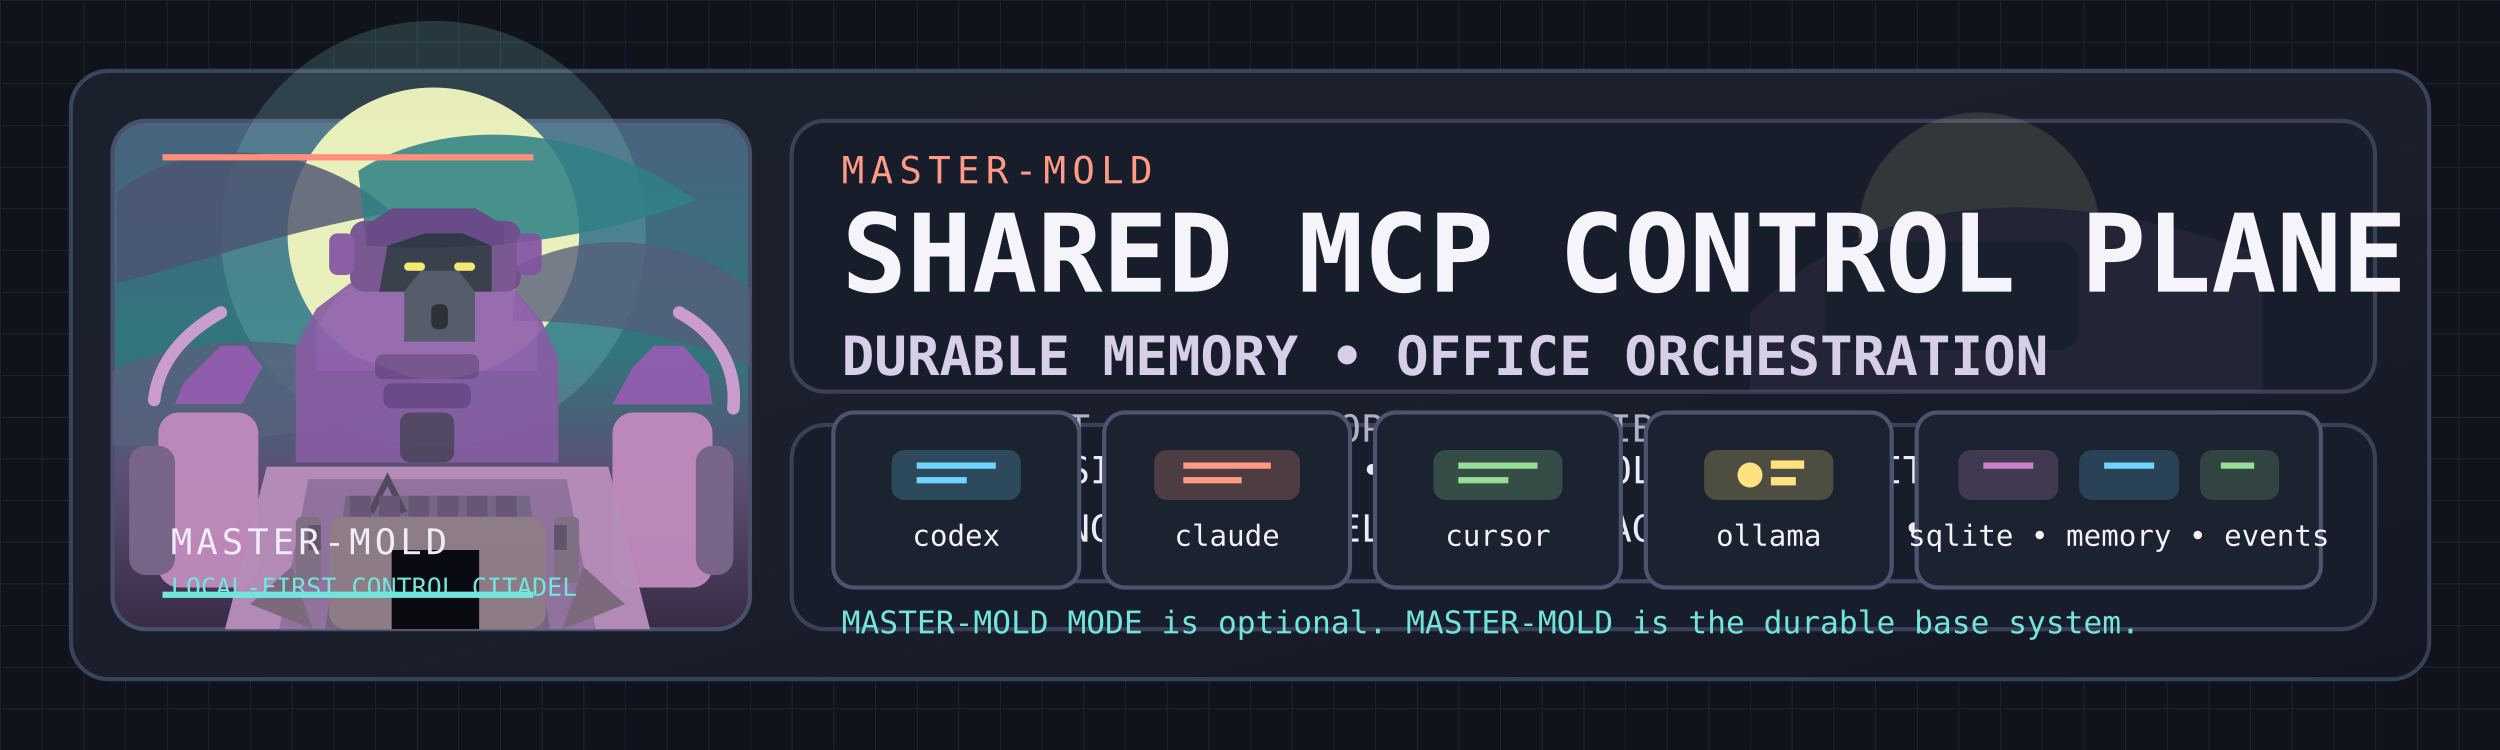
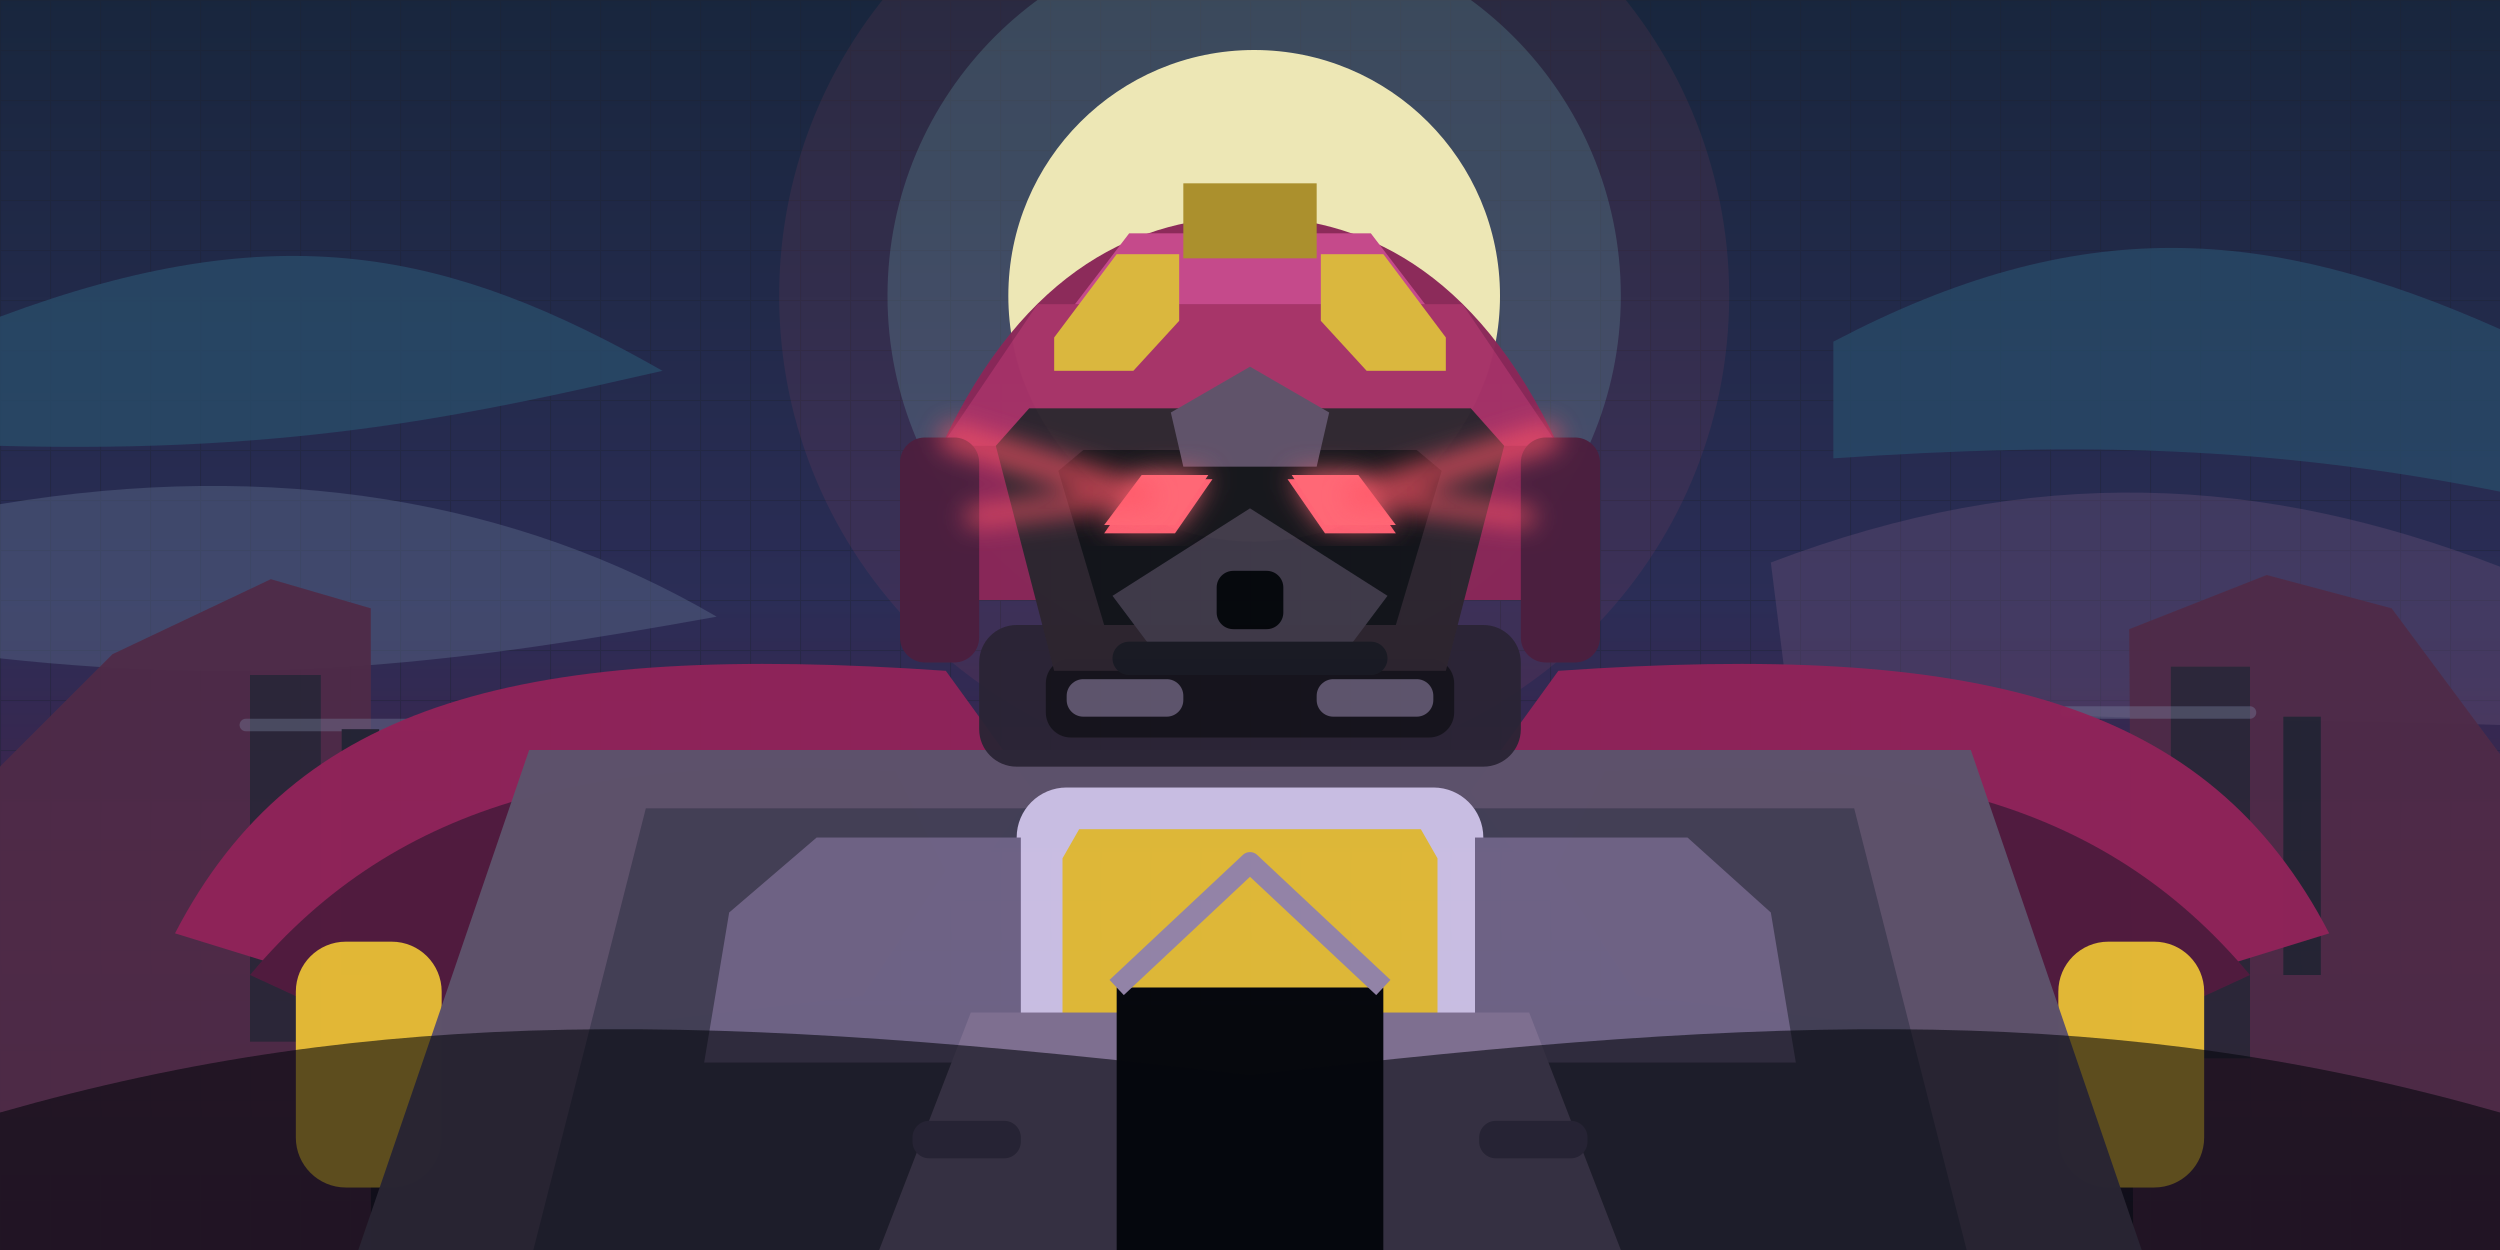
- <svg xmlns="http://www.w3.org/2000/svg" viewBox="0 0 1200 360" role="img" aria-labelledby="title desc">
-   <rect width="1200" height="360" fill="#10131c" />
-   <rect width="1200" height="360" fill="url(#grid)" />
-   <rect x="34" y="34" width="1132" height="292" rx="18" fill="#141926" stroke="#394058" stroke-width="2" />
-   <rect x="34" y="34" width="1132" height="292" rx="18" fill="url(#panelSheen)" />
-   <rect x="54" y="58" width="306" height="244" rx="16" fill="url(#sky)" stroke="#48506b" stroke-width="2" />
-   <rect x="380" y="58" width="760" height="130" rx="16" fill="#171d2a" stroke="#394058" stroke-width="2" />
-   <rect x="380" y="204" width="760" height="98" rx="16" fill="#171d2a" stroke="#394058" stroke-width="2" />
-   <circle cx="208" cy="112" r="70" fill="#fff4b5" opacity="0.96" />
-   <circle cx="208" cy="112" r="102" fill="#9ff6ee" opacity="0.16" />
-   <path d="M56 92 C96 62, 154 70, 188 102 C132 112, 96 126, 56 136 Z" fill="#4d5470" opacity="0.82" />
-   <path d="M172 82 C212 56, 280 58, 334 96 C294 112, 238 122, 176 118 Z" fill="#2e8184" opacity="0.86" />
-   <path d="M248 128 C282 110, 326 112, 360 138 L360 176 C322 160, 286 154, 246 154 Z" fill="#555d7a" opacity="0.78" />
-   <path d="M54 178 C102 156, 162 160, 214 190 C162 206, 106 216, 54 214 Z" fill="#59607c" opacity="0.78" />
-   <g opacity="0.92">
-     <path d="M142 166 L152 148 L168 136 L186 130 L230 130 L246 138 L260 154 L268 172 L268 222 L142 222 Z" fill="#875ca3" />
-     <path d="M152 156 L164 140 L186 128 L226 128 L246 138 L258 154 L258 178 L152 178 Z" fill="#9162ae" />
-     <rect x="168" y="106" width="82" height="34" rx="7" fill="#714b8e" />
-     <rect x="158" y="112" width="12" height="20" rx="4" fill="#8353a3" />
-     <rect x="248" y="112" width="12" height="20" rx="4" fill="#8353a3" />
-     <path d="M176 108 L188 100 L228 100 L242 108 L242 118 L176 118 Z" fill="#6a4587" />
-     <path d="M186 118 L204 112 L222 112 L236 118 L236 140 L182 140 Z" fill="#2d3242" />
-     <path d="M194 140 L202 130 L220 130 L228 140 L228 164 L194 164 Z" fill="#494f64" />
-     <rect x="194" y="126" width="10" height="4" rx="2" fill="#f5e86d" />
-     <rect x="218" y="126" width="10" height="4" rx="2" fill="#f5e86d" />
-     <rect x="207" y="146" width="8" height="12" rx="3" fill="#1c202e" />
-     <rect x="180" y="170" width="50" height="12" rx="4" fill="#6e4a8a" />
-     <rect x="184" y="184" width="42" height="12" rx="4" fill="#6b4788" />
-     <rect x="192" y="198" width="26" height="24" rx="5" fill="#514562" />
-   </g>
-   <g opacity="0.96">
-     <rect x="76" y="198" width="48" height="84" rx="10" fill="#c08abb" />
-     <rect x="62" y="214" width="22" height="62" rx="8" fill="#7a6688" />
-     <rect x="294" y="198" width="48" height="84" rx="10" fill="#c08abb" />
-     <rect x="334" y="214" width="18" height="62" rx="8" fill="#7a6688" />
-     <path d="M84 194 L88 184 L106 166 L118 166 L126 176 L116 194 Z" fill="#935db0" />
-     <path d="M294 194 L304 176 L314 166 L328 166 L340 180 L342 194 Z" fill="#935db0" />
-     <path d="M74 192 C76 174, 88 160, 106 150" fill="none" stroke="#cf9fd0" stroke-width="6" stroke-linecap="round" />
-     <path d="M326 150 C344 160, 354 176, 352 196" fill="none" stroke="#cf9fd0" stroke-width="6" stroke-linecap="round" />
+ <svg xmlns="http://www.w3.org/2000/svg" viewBox="0 0 1200 600" role="img" aria-labelledby="title desc">
+   <rect width="1200" height="600" fill="#090d16" />
+   <rect width="1200" height="600" fill="url(#sky)" />
+   <rect width="1200" height="600" fill="url(#grid)" opacity="0.38" />
+   <circle cx="602" cy="142" r="118" fill="#fff1b1" />
+   <circle cx="602" cy="142" r="176" fill="#86fff0" opacity="0.16" />
+   <circle cx="602" cy="142" r="228" fill="#ff5f72" opacity="0.08" />
+   <path d="M0 152 C134 102, 216 120, 318 178 C230 198, 144 218, 0 214 Z" fill="#284a68" opacity="0.82" />
+   <path d="M880 164 C998 102, 1088 108, 1200 158 L1200 236 C1090 214, 998 212, 880 220 Z" fill="#284a68" opacity="0.78" />
+   <path d="M0 242 C132 220, 248 240, 344 296 C222 318, 128 330, 0 316 Z" fill="#556383" opacity="0.5" />
+   <path d="M850 270 C976 222, 1086 228, 1200 272 L1200 348 C1088 344, 990 348, 858 334 Z" fill="#5f4b72" opacity="0.44" />
+   <g opacity="0.94">
+     <path d="M54 314 L130 278 L178 292 L178 600 L0 600 L0 368 Z" fill="#4f2b47" />
+     <path d="M1022 302 L1088 276 L1148 292 L1200 362 L1200 600 L1024 600 Z" fill="#4f2b47" />
+     <rect x="120" y="324" width="34" height="176" fill="#2a2637" />
+     <rect x="1042" y="320" width="38" height="188" fill="#2a2637" />
+     <path d="M118 348 H214" stroke="#7d89a6" stroke-width="6" stroke-linecap="round" opacity="0.38" />
+     <path d="M992 342 H1080" stroke="#7d89a6" stroke-width="6" stroke-linecap="round" opacity="0.38" />
+     <rect x="164" y="350" width="18" height="118" fill="#232433" />
+     <rect x="1096" y="344" width="18" height="124" fill="#232433" />
  </g>
  <g opacity="0.98">
-     <path d="M128 224 L292 224 L312 302 L108 302 Z" fill="#b68cb8" />
-     <path d="M148 230 L272 230 L286 302 L134 302 Z" fill="#92739f" />
-     <path d="M166 238 L254 238 L264 302 L156 302 Z" fill="#756785" />
-     <rect x="158" y="248" width="104" height="54" rx="8" fill="#8f7d87" />
-     <rect x="188" y="264" width="42" height="38" fill="#090a10" />
-     <path d="M178 246 L186 230 L194 246" fill="none" stroke="#534960" stroke-width="3" />
-     <rect x="142" y="248" width="12" height="32" rx="3" fill="#7f7084" />
-     <rect x="266" y="248" width="12" height="32" rx="3" fill="#7f7084" />
-     <rect x="148" y="252" width="6" height="12" fill="#61546a" />
-     <rect x="266" y="252" width="6" height="12" fill="#61546a" />
-     <path d="M120 290 L140 272 L150 302 Z" fill="#7d6a7d" />
-     <path d="M300 290 L280 272 L270 302 Z" fill="#7d6a7d" />
-     <rect x="168" y="238" width="10" height="10" fill="#685774" />
-     <rect x="182" y="238" width="10" height="10" fill="#685774" />
-     <rect x="196" y="238" width="10" height="10" fill="#685774" />
-     <rect x="210" y="238" width="10" height="10" fill="#685774" />
-     <rect x="224" y="238" width="10" height="10" fill="#685774" />
-     <rect x="238" y="238" width="10" height="10" fill="#685774" />
+     <path d="M84 448 C142 336, 252 308, 454 322 L496 380 L448 446 L194 482 Z" fill="#8f2359" />
+     <path d="M1118 448 C1060 336, 950 308, 748 322 L706 380 L754 446 L1008 482 Z" fill="#8f2359" />
+     <path d="M120 468 C192 382, 290 362, 430 370 L454 418 L414 478 L198 504 Z" fill="#511b3e" />
+     <path d="M1080 468 C1008 382, 910 362, 770 370 L746 418 L786 478 L1002 504 Z" fill="#511b3e" />
+     <rect x="142" y="452" width="70" height="118" rx="24" fill="#e4ba36" />
+     <rect x="988" y="452" width="70" height="118" rx="24" fill="#e4ba36" />
  </g>
-   <rect x="78" y="74" width="178" height="3" fill="#ff8f7b" />
-   <rect x="78" y="284" width="178" height="3" fill="#72e6dd" />
-   <text x="82" y="266" fill="#f1edf7" font-family="Menlo, Monaco, Consolas, monospace" font-size="17" letter-spacing="2">MASTER-MOLD</text>
-   <text x="82" y="286" fill="#72e6dd" font-family="Menlo, Monaco, Consolas, monospace" font-size="12">LOCAL-FIRST CONTROL CITADEL</text>
-   <g opacity="0.12">
-     <circle cx="950" cy="112" r="58" fill="#fff4b5" />
-     <path d="M840 150 C900 92, 980 86, 1086 122 L1086 188 L840 188 Z" fill="#7c5d96" />
-     <rect x="876" y="116" width="122" height="52" rx="10" fill="#2e3446" />
+   <g opacity="0.99">
+     <path d="M254 360 L946 360 L1028 600 L172 600 Z" fill="#5d526b" />
+     <path d="M310 388 L890 388 L944 600 L256 600 Z" fill="#433f56" />
+     <rect x="488" y="378" width="224" height="132" rx="24" fill="#cabee3" />
+     <path d="M518 398 H682 L690 412 V494 H510 V412 Z" fill="#dfb837" />
+     <path d="M392 402 H490 V510 H338 L350 438 Z" fill="#6e6385" />
+     <path d="M810 402 H708 V510 H862 L850 438 Z" fill="#6e6385" />
+     <path d="M466 486 L734 486 L778 600 L422 600 Z" fill="#7f7091" />
+     <rect x="536" y="474" width="128" height="126" fill="#06080d" />
+     <path d="M536 474 L600 414 L664 474" fill="none" stroke="#9384a7" stroke-width="10" stroke-linejoin="round" />
+     <rect x="438" y="538" width="52" height="18" rx="8" fill="#584f6e" />
+     <rect x="710" y="538" width="52" height="18" rx="8" fill="#584f6e" />
  </g>
-   <g transform="translate(404 88)">
-     <text x="0" y="0" fill="#ff9a84" font-family="Menlo, Monaco, Consolas, monospace" font-size="18" letter-spacing="3">MASTER-MOLD</text>
-     <text x="0" y="52" fill="#f6f4fb" font-family="Menlo, Monaco, Consolas, monospace" font-size="52" font-weight="700">SHARED MCP CONTROL PLANE</text>
-     <text x="0" y="92" fill="#d7cee8" font-family="Menlo, Monaco, Consolas, monospace" font-size="26" font-weight="700">DURABLE MEMORY • OFFICE ORCHESTRATION</text>
-     <text x="0" y="124" fill="#aeb1c8" font-family="Menlo, Monaco, Consolas, monospace" font-size="18">LOCAL-FIRST ROUTING • OPERATOR-VISIBLE AI WORK</text>
+   <g opacity="0.95">
+     <rect x="470" y="300" width="260" height="68" rx="18" fill="#2a2434" />
+     <rect x="502" y="316" width="196" height="38" rx="12" fill="#14131a" />
+     <rect x="512" y="326" width="56" height="18" rx="8" fill="#5e566d" />
+     <rect x="632" y="326" width="56" height="18" rx="8" fill="#5e566d" />
  </g>
-   <g transform="translate(404 232)">
-     <text x="0" y="0" fill="#efeaf7" font-family="Menlo, Monaco, Consolas, monospace" font-size="18">CODEX • VISIBLE CLAUDE • CURSOR • OLLAMA • SQLITE • EVENTS</text>
-     <text x="0" y="28" fill="#efeaf7" font-family="Menlo, Monaco, Consolas, monospace" font-size="18">AUTONOMY.INGRESS • MODEL.ROUTER • AGENT OFFICE • LAUNCHD</text>
-     <rect x="0" y="46" width="704" height="2" fill="#404861" />
-     <text x="0" y="72" fill="#72e6dd" font-family="Menlo, Monaco, Consolas, monospace" font-size="15">MASTER-MOLD MODE is optional. MASTER-MOLD is the durable base system.</text>
+   <g opacity="0.98">
+     <path d="M452 214 C492 128, 548 104, 600 104 C652 104, 708 128, 748 214 L748 288 L452 288 Z" fill="#8a2758" />
+     <path d="M498 146 L702 146 L748 214 H452 Z" fill="#a53167" />
+     <path d="M542 112 L658 112 L684 146 H516 Z" fill="#c4468a" />
+     <path d="M568 88 L632 88 L632 124 L568 124 Z" fill="#a98e2a" />
+     <path d="M506 162 L536 122 L566 122 L566 154 L544 178 L506 178 Z" fill="#d9b63b" />
+     <path d="M694 162 L664 122 L634 122 L634 154 L656 178 L694 178 Z" fill="#d9b63b" />
+     <rect x="432" y="210" width="38" height="108" rx="12" fill="#4b1f3e" />
+     <rect x="730" y="210" width="38" height="108" rx="12" fill="#4b1f3e" />
+     <path d="M494 196 H706 L722 214 L694 322 L506 322 L478 214 Z" fill="#2d252f" />
+     <path d="M520 216 H680 L692 226 L670 300 L530 300 L508 226 Z" fill="#12131a" />
+     <path d="M562 198 L600 176 L638 198 L632 224 H568 Z" fill="#5d5068" />
+     <path d="M534 286 L600 244 L666 286 L642 318 H558 Z" fill="#3f3948" />
+     <path d="M548 230 L582 230 L564 256 L530 256 Z" fill="#ff5f72" />
+     <path d="M652 230 L618 230 L636 256 L670 256 Z" fill="#ff5f72" />
+     <rect x="584" y="274" width="32" height="28" rx="8" fill="#05070b" />
+     <path d="M542 316 H658" stroke="#191b24" stroke-width="16" stroke-linecap="round" />
  </g>
-   <g transform="translate(400 198)">
-     <rect x="0" y="0" width="118" height="84" rx="10" fill="#1b2230" stroke="#4c5470" stroke-width="2" />
-     <text x="59" y="64" text-anchor="middle" fill="#f5f1fb" font-family="Menlo, Monaco, Consolas, monospace" font-size="14">codex</text>
-     <rect x="28" y="18" width="62" height="24" rx="6" fill="#6fd5ff" opacity="0.22" />
-     <rect x="40" y="24" width="38" height="3" fill="#6fd5ff" />
-     <rect x="40" y="31" width="24" height="3" fill="#6fd5ff" />
+   <g filter="url(#eyeGlow)">
+     <path d="M548 228 L580 228 L564 252 L530 252 Z" fill="#ff6876" />
+     <path d="M652 228 L620 228 L636 252 L670 252 Z" fill="#ff6876" />
  </g>
-   <g transform="translate(530 198)">
-     <rect x="0" y="0" width="118" height="84" rx="10" fill="#1b2230" stroke="#4c5470" stroke-width="2" />
-     <text x="59" y="64" text-anchor="middle" fill="#f5f1fb" font-family="Menlo, Monaco, Consolas, monospace" font-size="14">claude</text>
-     <rect x="24" y="18" width="70" height="24" rx="6" fill="#ff9a84" opacity="0.22" />
-     <rect x="38" y="24" width="42" height="3" fill="#ff9a84" />
-     <rect x="38" y="31" width="28" height="3" fill="#ff9a84" />
+   <g opacity="0.66" filter="url(#beamGlow)">
+     <path d="M548 238 L458 210" stroke="#ff5466" stroke-width="14" stroke-linecap="round" />
+     <path d="M652 238 L742 210" stroke="#ff5466" stroke-width="14" stroke-linecap="round" />
+     <path d="M548 238 L468 248" stroke="#ff5466" stroke-width="10" stroke-linecap="round" />
+     <path d="M652 238 L732 248" stroke="#ff5466" stroke-width="10" stroke-linecap="round" />
  </g>
-   <g transform="translate(660 198)">
-     <rect x="0" y="0" width="118" height="84" rx="10" fill="#1b2230" stroke="#4c5470" stroke-width="2" />
-     <text x="59" y="64" text-anchor="middle" fill="#f5f1fb" font-family="Menlo, Monaco, Consolas, monospace" font-size="14">cursor</text>
-     <rect x="28" y="18" width="62" height="24" rx="6" fill="#96dd95" opacity="0.22" />
-     <rect x="40" y="24" width="38" height="3" fill="#96dd95" />
-     <rect x="40" y="31" width="24" height="3" fill="#96dd95" />
-   </g>
-   <g transform="translate(790 198)">
-     <rect x="0" y="0" width="118" height="84" rx="10" fill="#1b2230" stroke="#4c5470" stroke-width="2" />
-     <text x="59" y="64" text-anchor="middle" fill="#f5f1fb" font-family="Menlo, Monaco, Consolas, monospace" font-size="14">ollama</text>
-     <rect x="28" y="18" width="62" height="24" rx="6" fill="#ffe280" opacity="0.22" />
-     <circle cx="50" cy="30" r="6" fill="#ffe280" />
-     <rect x="60" y="23" width="16" height="4" fill="#ffe280" />
-     <rect x="60" y="31" width="12" height="4" fill="#ffe280" />
-   </g>
-   <g transform="translate(920 198)">
-     <rect x="0" y="0" width="194" height="84" rx="10" fill="#1b2230" stroke="#4c5470" stroke-width="2" />
-     <text x="97" y="64" text-anchor="middle" fill="#f5f1fb" font-family="Menlo, Monaco, Consolas, monospace" font-size="14">sqlite • memory • events</text>
-     <rect x="20" y="18" width="48" height="24" rx="6" fill="#c883c8" opacity="0.22" />
-     <rect x="78" y="18" width="48" height="24" rx="6" fill="#6fd5ff" opacity="0.18" />
-     <rect x="136" y="18" width="38" height="24" rx="6" fill="#96dd95" opacity="0.18" />
-     <rect x="32" y="24" width="24" height="3" fill="#c883c8" />
-     <rect x="90" y="24" width="24" height="3" fill="#6fd5ff" />
-     <rect x="146" y="24" width="16" height="3" fill="#96dd95" />
-   </g>
+   <path d="M0 534 C182 482, 344 486, 600 516 C856 486, 1018 482, 1200 534 L1200 600 L0 600 Z" fill="#05070d" opacity="0.6" />
  <defs>
-     <pattern id="grid" width="20" height="20" patternUnits="userSpaceOnUse">
-       <path d="M 20 0 L 0 0 0 20" fill="none" stroke="#1a2130" stroke-width="1" />
+     <linearGradient id="sky" x1="0%" y1="0%" x2="0%" y2="100%">
+       <stop offset="0%" stop-color="#18263d" />
+       <stop offset="48%" stop-color="#2b2d56" />
+       <stop offset="72%" stop-color="#44224a" />
+       <stop offset="100%" stop-color="#1a1726" />
+     </linearGradient>
+     <pattern id="grid" width="24" height="24" patternUnits="userSpaceOnUse">
+       <path d="M24 0 H0 V24" fill="none" stroke="#1c2232" stroke-width="1" />
    </pattern>
-     <linearGradient id="panelSheen" x1="0%" y1="0%" x2="100%" y2="100%">
-       <stop offset="0%" stop-color="#ffffff" stop-opacity="0.03" />
-       <stop offset="100%" stop-color="#000000" stop-opacity="0.08" />
-     </linearGradient>
-     <linearGradient id="sky" x1="0%" y1="0%" x2="0%" y2="100%">
-       <stop offset="0%" stop-color="#48637e" />
-       <stop offset="45%" stop-color="#32767d" />
-       <stop offset="70%" stop-color="#5d4f73" />
-       <stop offset="100%" stop-color="#372b45" />
-     </linearGradient>
+     <filter id="eyeGlow" x="-40%" y="-80%" width="180%" height="220%">
+       <feGaussianBlur stdDeviation="7" result="blur" />
+       <feMerge>
+         <feMergeNode in="blur" />
+         <feMergeNode in="SourceGraphic" />
+       </feMerge>
+     </filter>
+     <filter id="beamGlow" x="-20%" y="-50%" width="140%" height="200%">
+       <feGaussianBlur stdDeviation="6" />
+     </filter>
  </defs>
</svg>
